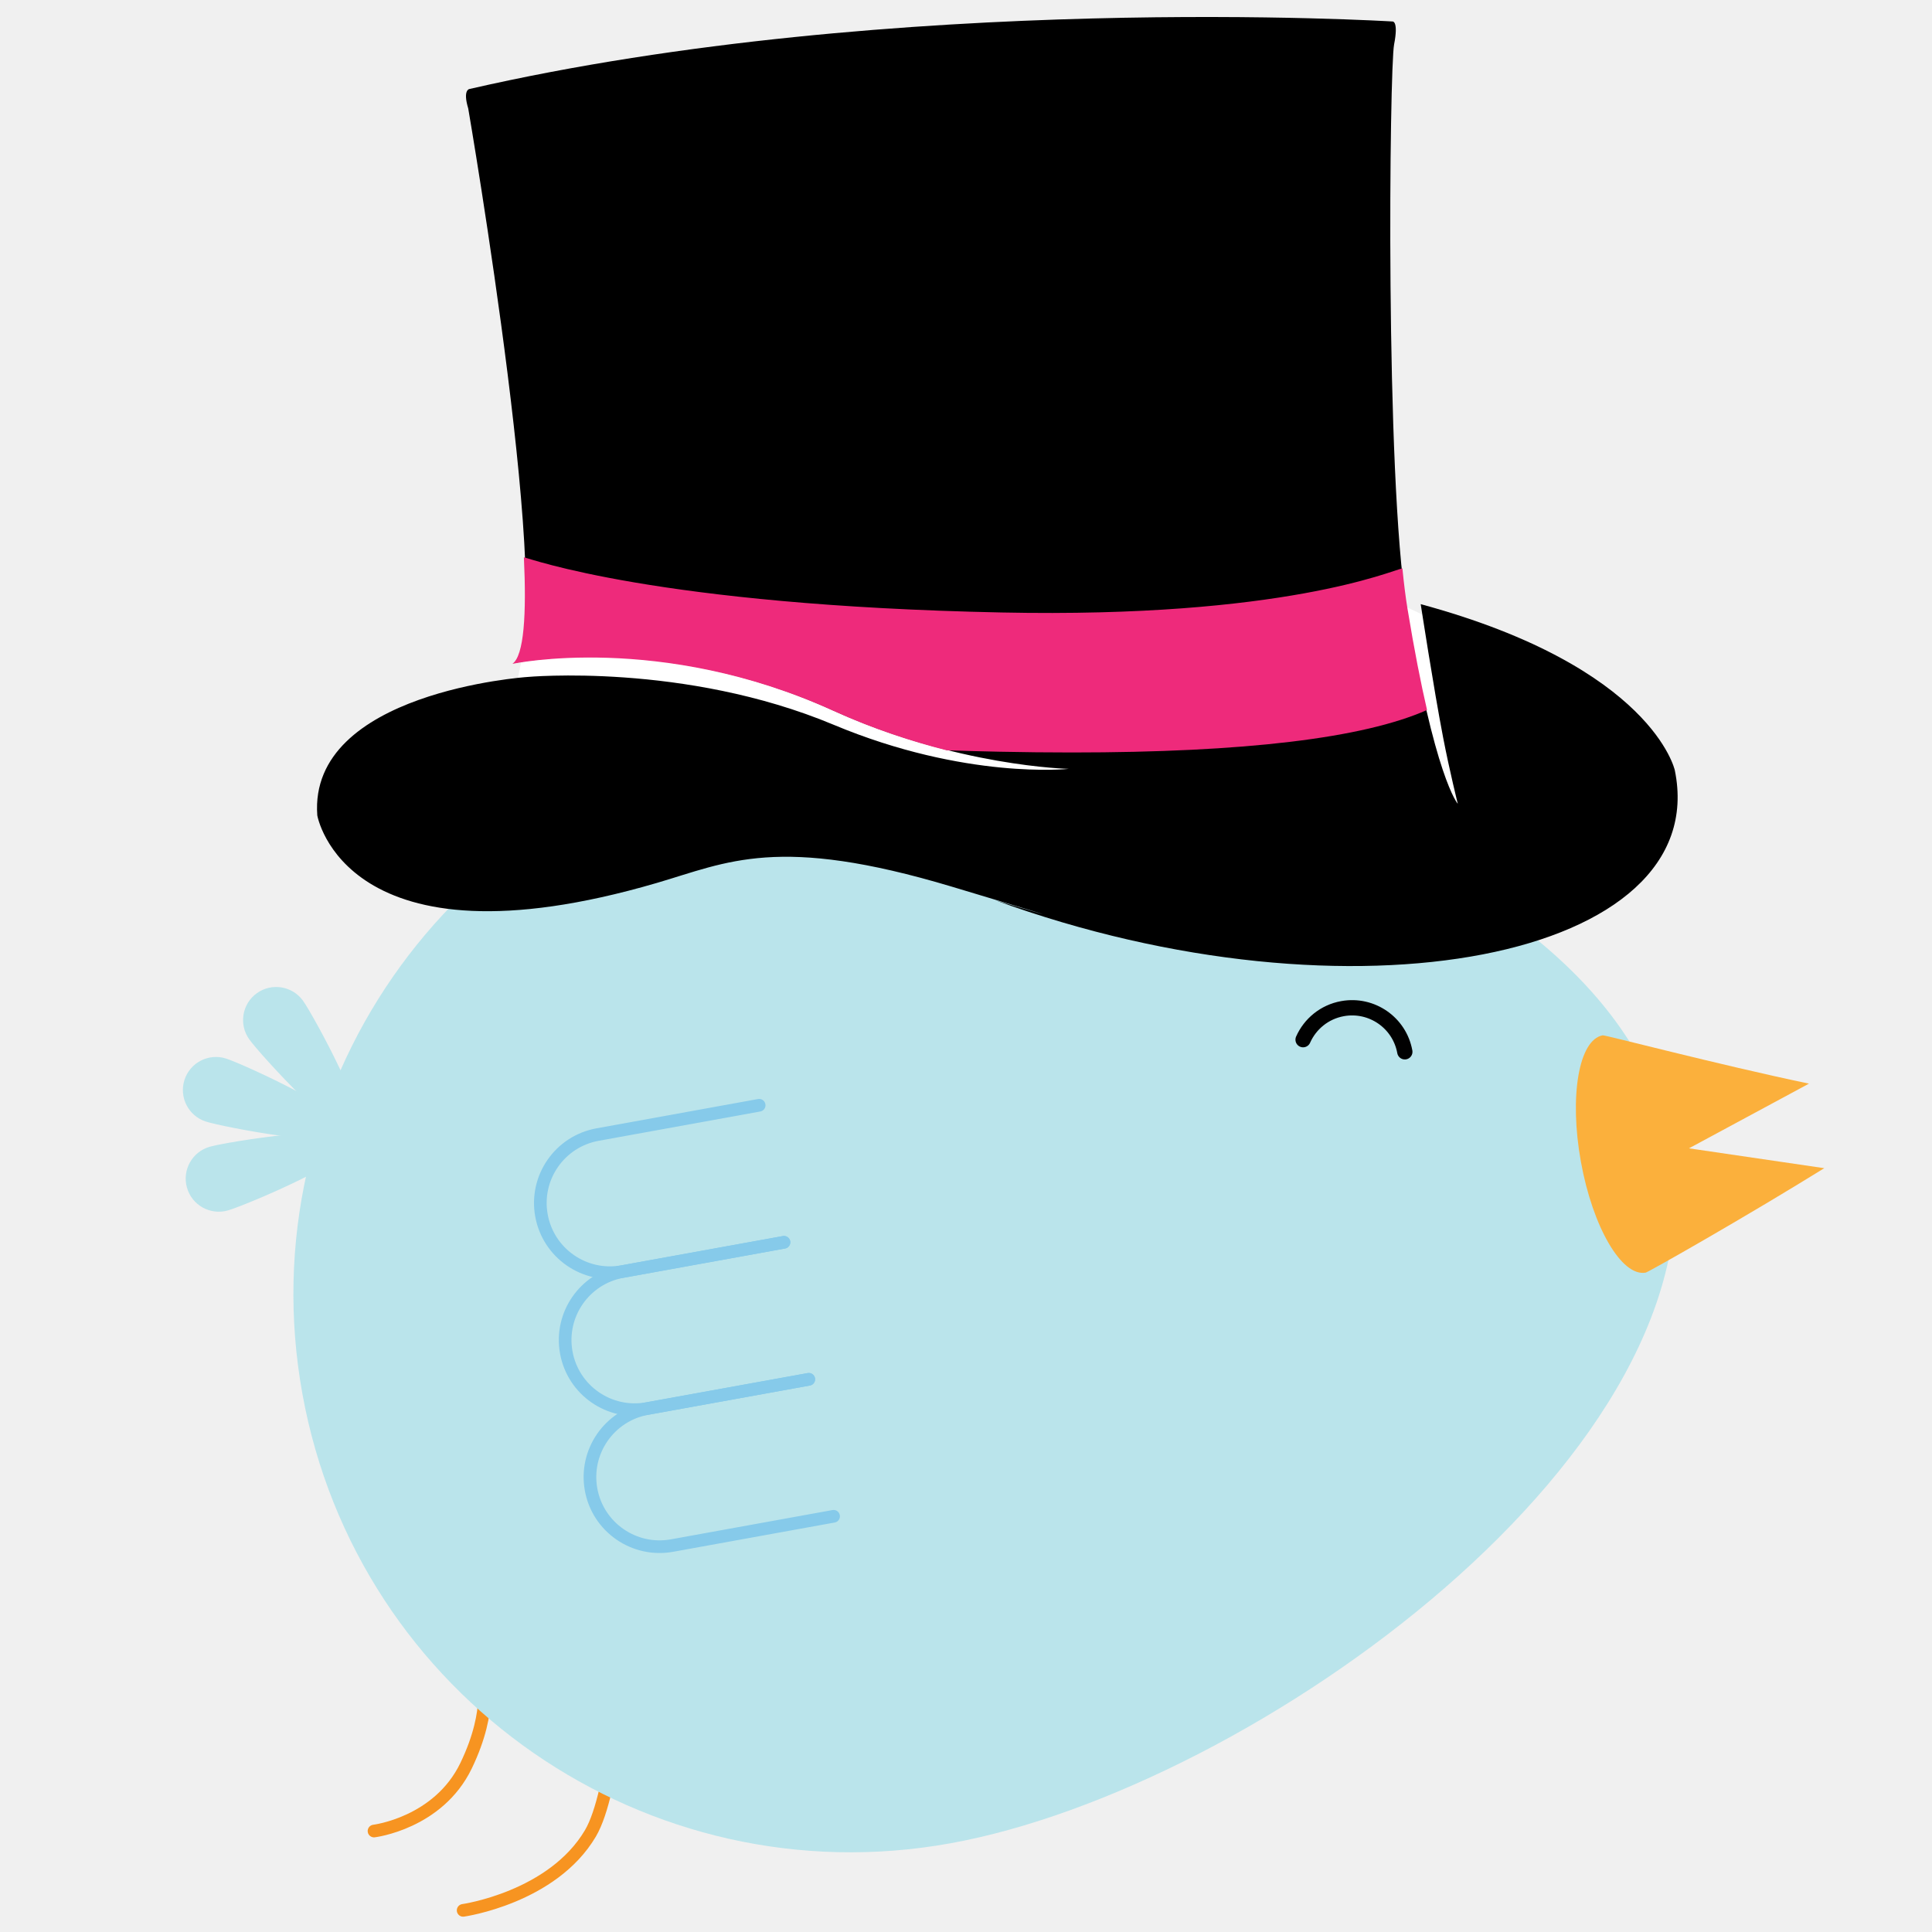
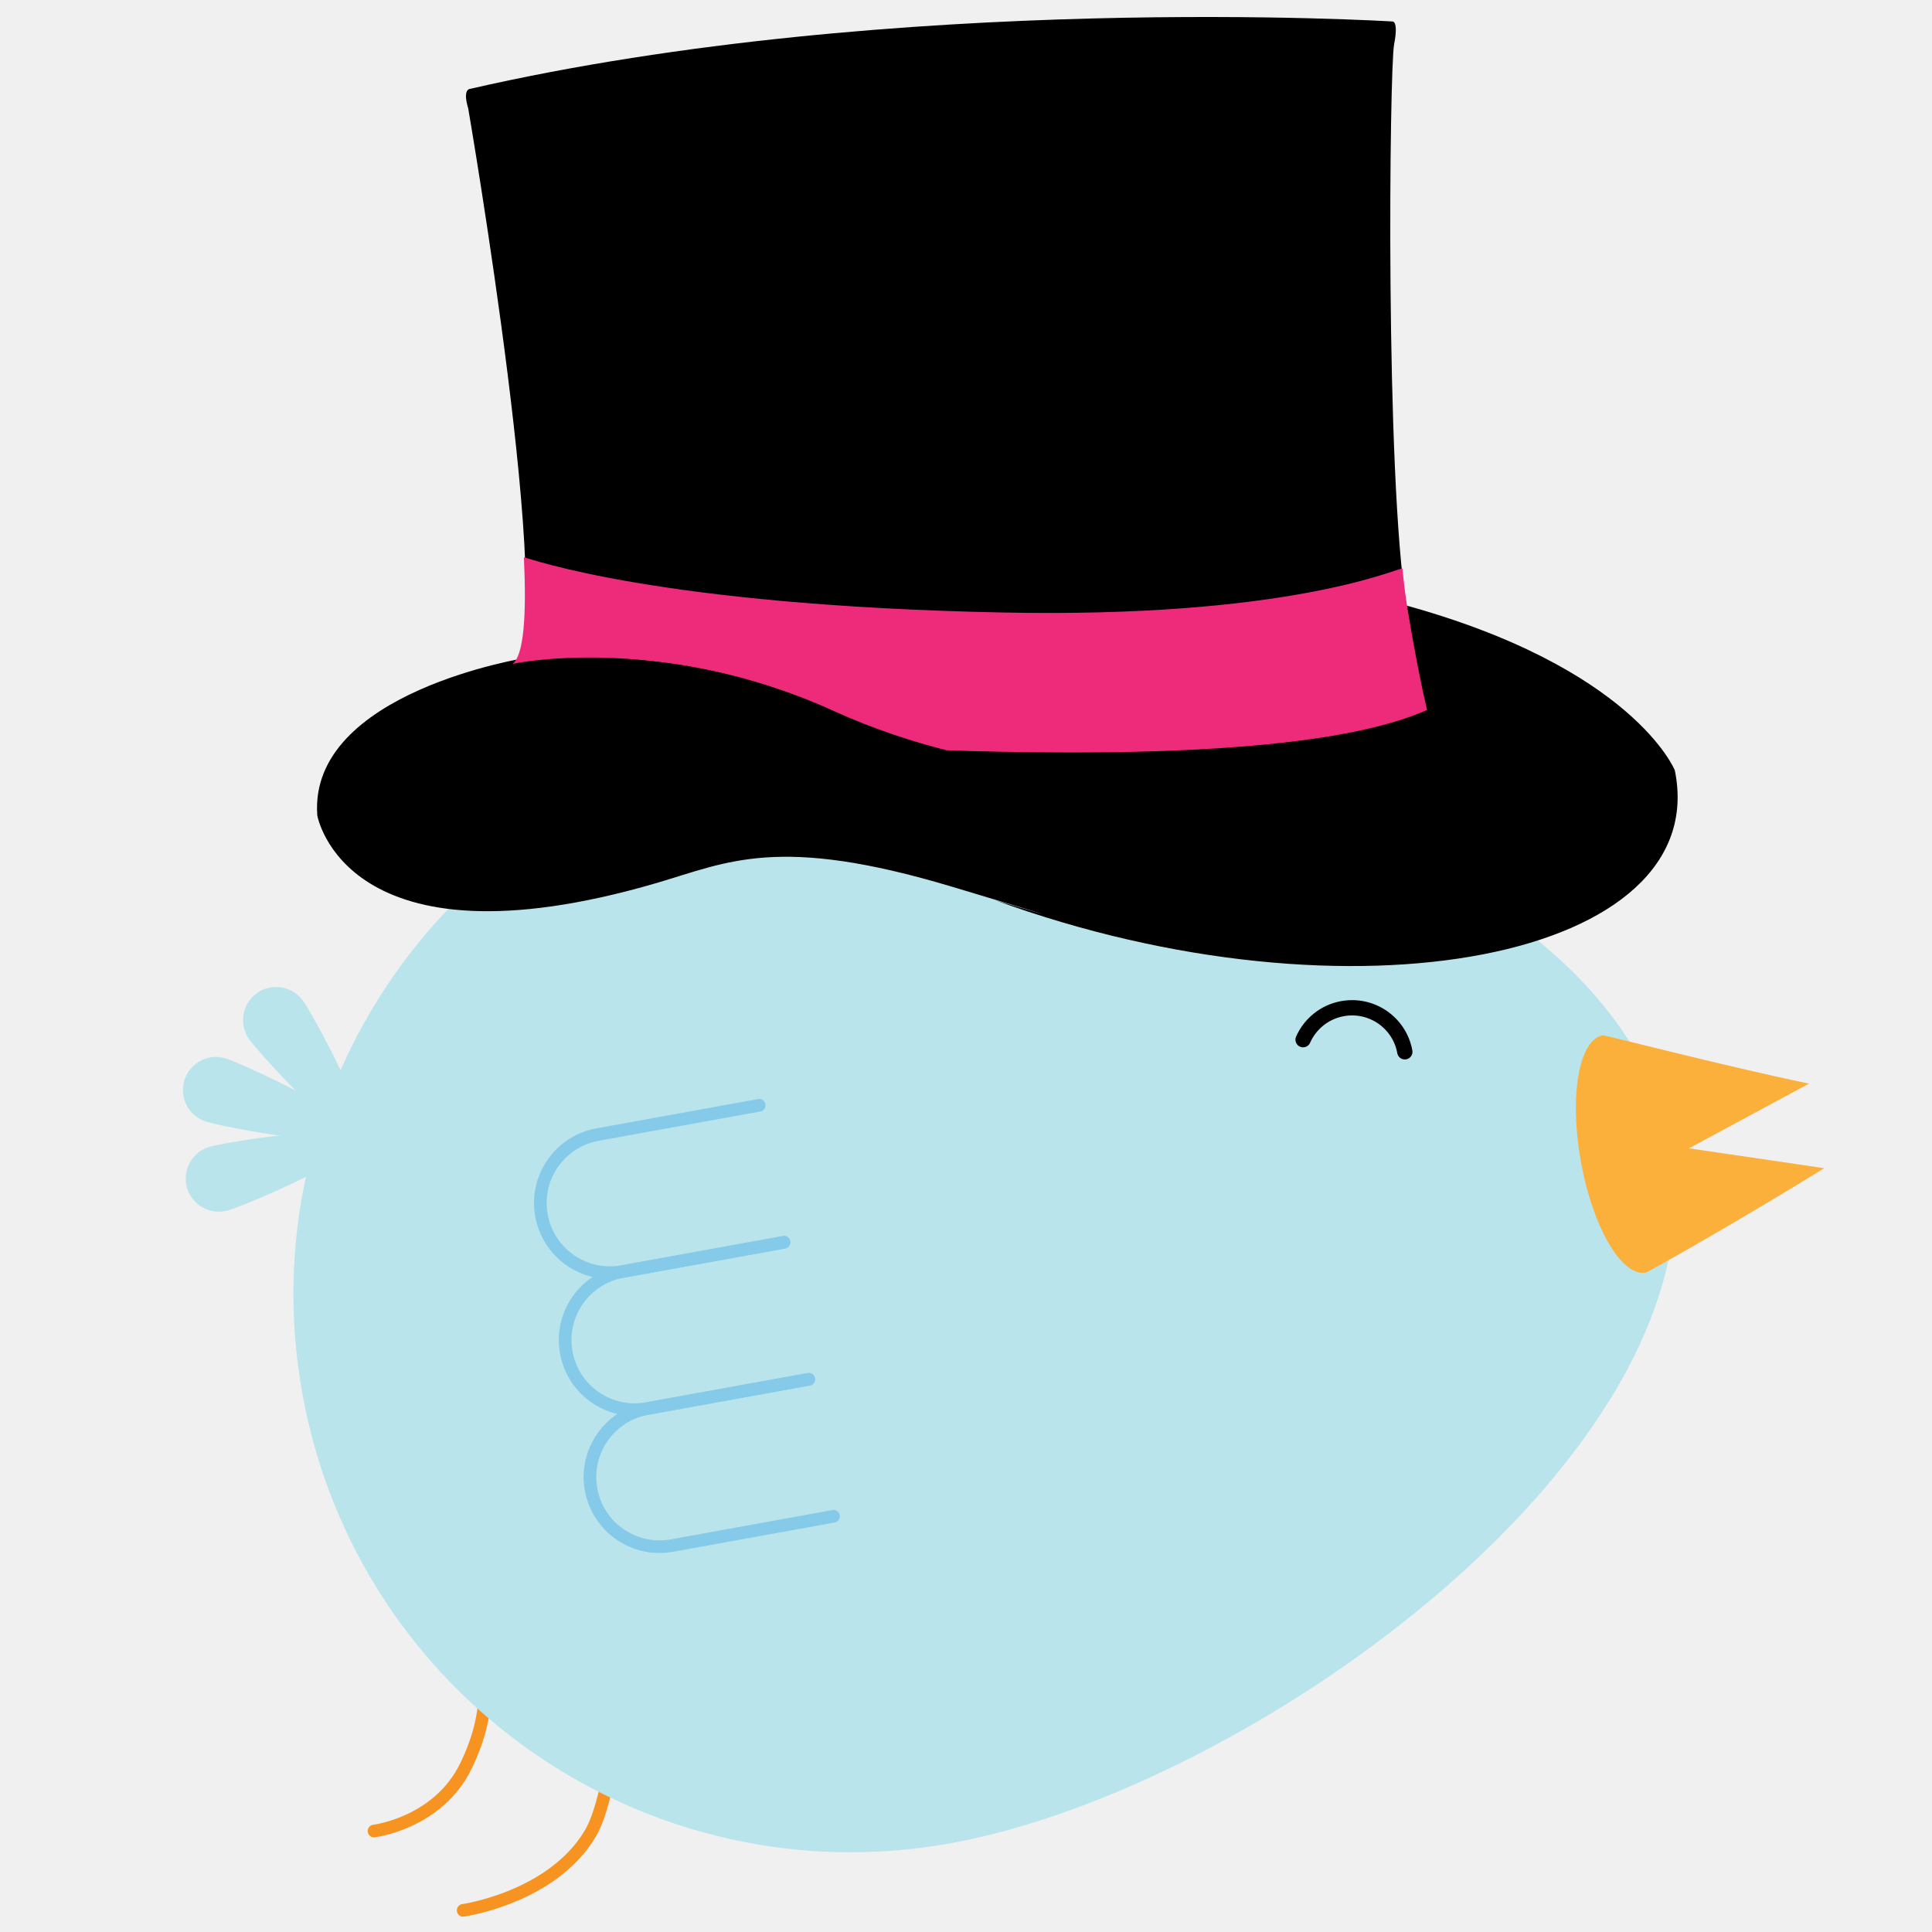
<svg xmlns="http://www.w3.org/2000/svg" version="1.1" id="Layer_1" x="0px" y="0px" width="100px" height="100px" viewBox="0 0 100 100" enable-background="new 0 0 100 100" xml:space="preserve">
  <g>
    <path fill="none" stroke="#F79421" stroke-width="0.655" stroke-linecap="round" stroke-miterlimit="10" d="   M24.96,86.698c0,0,0.6,1.711-0.835,4.693c-1.436,2.981-4.766,3.383-4.766,3.383" />
    <path fill="none" stroke="#F79421" stroke-width="0.655" stroke-linecap="round" stroke-miterlimit="10" d="   M32.192,86.217c0,0-0.373,6.539-1.63,8.674   c-1.966,3.334-6.59,3.989-6.59,3.989" />
    <path fill="#BAE4EB" d="M49.197,95.408c-15.686,2.841-30.704-7.572-33.544-23.258   s7.572-30.704,23.259-33.545c15.686-2.84,44.741,5.032,47.582,20.716   C89.331,75.007,64.883,92.568,49.197,95.408z" />
    <path fill="#FBB03C" d="M94.424,60.465l-7.003-1.028l6.212-3.348   c-4.738-0.993-10.553-2.522-10.675-2.501c-1.239,0.225-1.744,3.155-1.13,6.547   c0.613,3.392,2.115,5.96,3.354,5.735C85.32,65.844,90.333,63,94.424,60.465z   " />
-     <polyline fill="#FFFFFF" points="27.82,30.074 26.692,35.674 25.091,40.448 66.148,46.89    79.688,44.814 79.468,34.551 68.987,29.636  " />
    <path fill="#BAE4EB" d="M10.658,58.052c-0.902-0.288-1.398-1.253-1.111-2.152   c0.289-0.901,1.252-1.399,2.154-1.11c0.901,0.289,6.779,2.974,6.49,3.875   C17.902,59.565,11.558,58.34,10.658,58.052z" />
    <path fill="#BAE4EB" d="M11.795,62.652c-0.91,0.259-1.859-0.268-2.118-1.178   c-0.258-0.912,0.269-1.857,1.178-2.118c0.91-0.26,7.29-1.283,7.549-0.372   C18.663,59.892,12.704,62.391,11.795,62.652z" />
    <path fill="#BAE4EB" d="M12.898,53.792c-0.547-0.771-0.367-1.841,0.402-2.388   c0.77-0.548,1.839-0.37,2.389,0.401c0.548,0.771,3.646,6.443,2.875,6.99   C17.794,59.344,13.448,54.562,12.898,53.792z" />
    <path fill="none" stroke="#010101" stroke-width="0.792" stroke-linecap="round" stroke-miterlimit="10" d="   M67.448,53.813c0.36-0.812,1.102-1.437,2.042-1.606   c1.509-0.272,2.951,0.728,3.223,2.234" />
    <path fill="none" stroke="#86CAEA" stroke-width="0.655" stroke-linecap="round" stroke-linejoin="round" stroke-miterlimit="10" d="   M40.579,64.3l-8.363,1.515c-1.961,0.356-3.835-0.945-4.19-2.903l0,0   c-0.355-1.96,0.946-3.833,2.905-4.187l8.363-1.517" />
    <path fill="none" stroke="#86CAEA" stroke-width="0.655" stroke-linecap="round" stroke-linejoin="round" stroke-miterlimit="10" d="   M41.862,71.392l-8.363,1.514c-1.959,0.355-3.834-0.942-4.189-2.902l0,0   c-0.354-1.959,0.945-3.832,2.906-4.188l8.363-1.515" />
    <path fill="none" stroke="#86CAEA" stroke-width="0.655" stroke-linecap="round" stroke-linejoin="round" stroke-miterlimit="10" d="   M43.146,78.483l-8.362,1.515c-1.959,0.355-3.836-0.944-4.19-2.902l0,0   c-0.354-1.961,0.946-3.834,2.905-4.189l8.363-1.514" />
-     <path d="M75.455,41.605c0,0-1.203-1.342-2.647-10.142   c-1.118-6.816-0.89-27.958-0.65-29.162c0.234-1.201-0.069-1.188-0.069-1.188   S46.439-0.468,24.297,4.607c0,0-0.354,0.038-0.062,1.005   c0,0,4.657,27.083,2.342,28.717c0,0,7.551-1.648,16.528,2.435   c6.417,2.917,12.212,3.032,12.212,3.032S49.981,40.375,43.147,37.513   c-7.73-3.233-15.874-2.471-15.874-2.471s-11.32,0.772-10.85,7.162   c0,0,1.416,8.219,17.569,3.498c3.667-1.072,6.263-2.511,15.28,0.193   c9.017,2.704,2.251,0.704,2.251,0.704c18.414,6.713,37.161,2.991,35.165-6.729   c0,0-1.149-5.345-13.152-8.599c0,0,0.664,4.337,1.163,6.92   C75.03,39.902,75.455,41.605,75.455,41.605z" />
+     <path d="M75.455,41.605c0,0-1.203-1.342-2.647-10.142   c-1.118-6.816-0.89-27.958-0.65-29.162c0.234-1.201-0.069-1.188-0.069-1.188   S46.439-0.468,24.297,4.607c0,0-0.354,0.038-0.062,1.005   c0,0,4.657,27.083,2.342,28.717c0,0,7.551-1.648,16.528,2.435   c6.417,2.917,12.212,3.032,12.212,3.032S49.981,39.375,43.147,36.513   c-7.73-3.233-15.874-2.471-15.874-2.471s-11.32,1.772-10.85,8.162   c0,0,1.416,8.219,17.569,3.498c3.667-1.072,6.263-2.511,15.28,0.193   c9.017,2.704,2.251,0.704,2.251,0.704c18.414,6.713,37.161,2.991,35.165-6.729   c0,0-2.149-5.345-14.152-8.599c0,0,0.664,4.337,1.163,6.92   C74.03,39.902,75.455,41.605,75.455,41.605z" />
    <g>
      <path fill="#EE2A7B" d="M26.523,34.361c0,0,7.647-1.645,16.625,2.436    c2.073,0.943,4.076,1.589,5.844,2.037c0.875,0.029,1.773,0.056,2.709,0.074    c1.309,0.027,2.565,0.04,3.772,0.04c8.948,0,15.095-0.739,18.39-2.199    c-0.314-1.355-0.656-3.076-1.013-5.252c-0.097-0.59-0.185-1.296-0.262-2.079    c-0.565,0.111-6.13,2.585-20.741,2.284    c-17.874-0.366-24.457-2.811-24.73-2.856    C27.255,31.789,27.125,33.937,26.523,34.361z" />
    </g>
  </g>
</svg>
